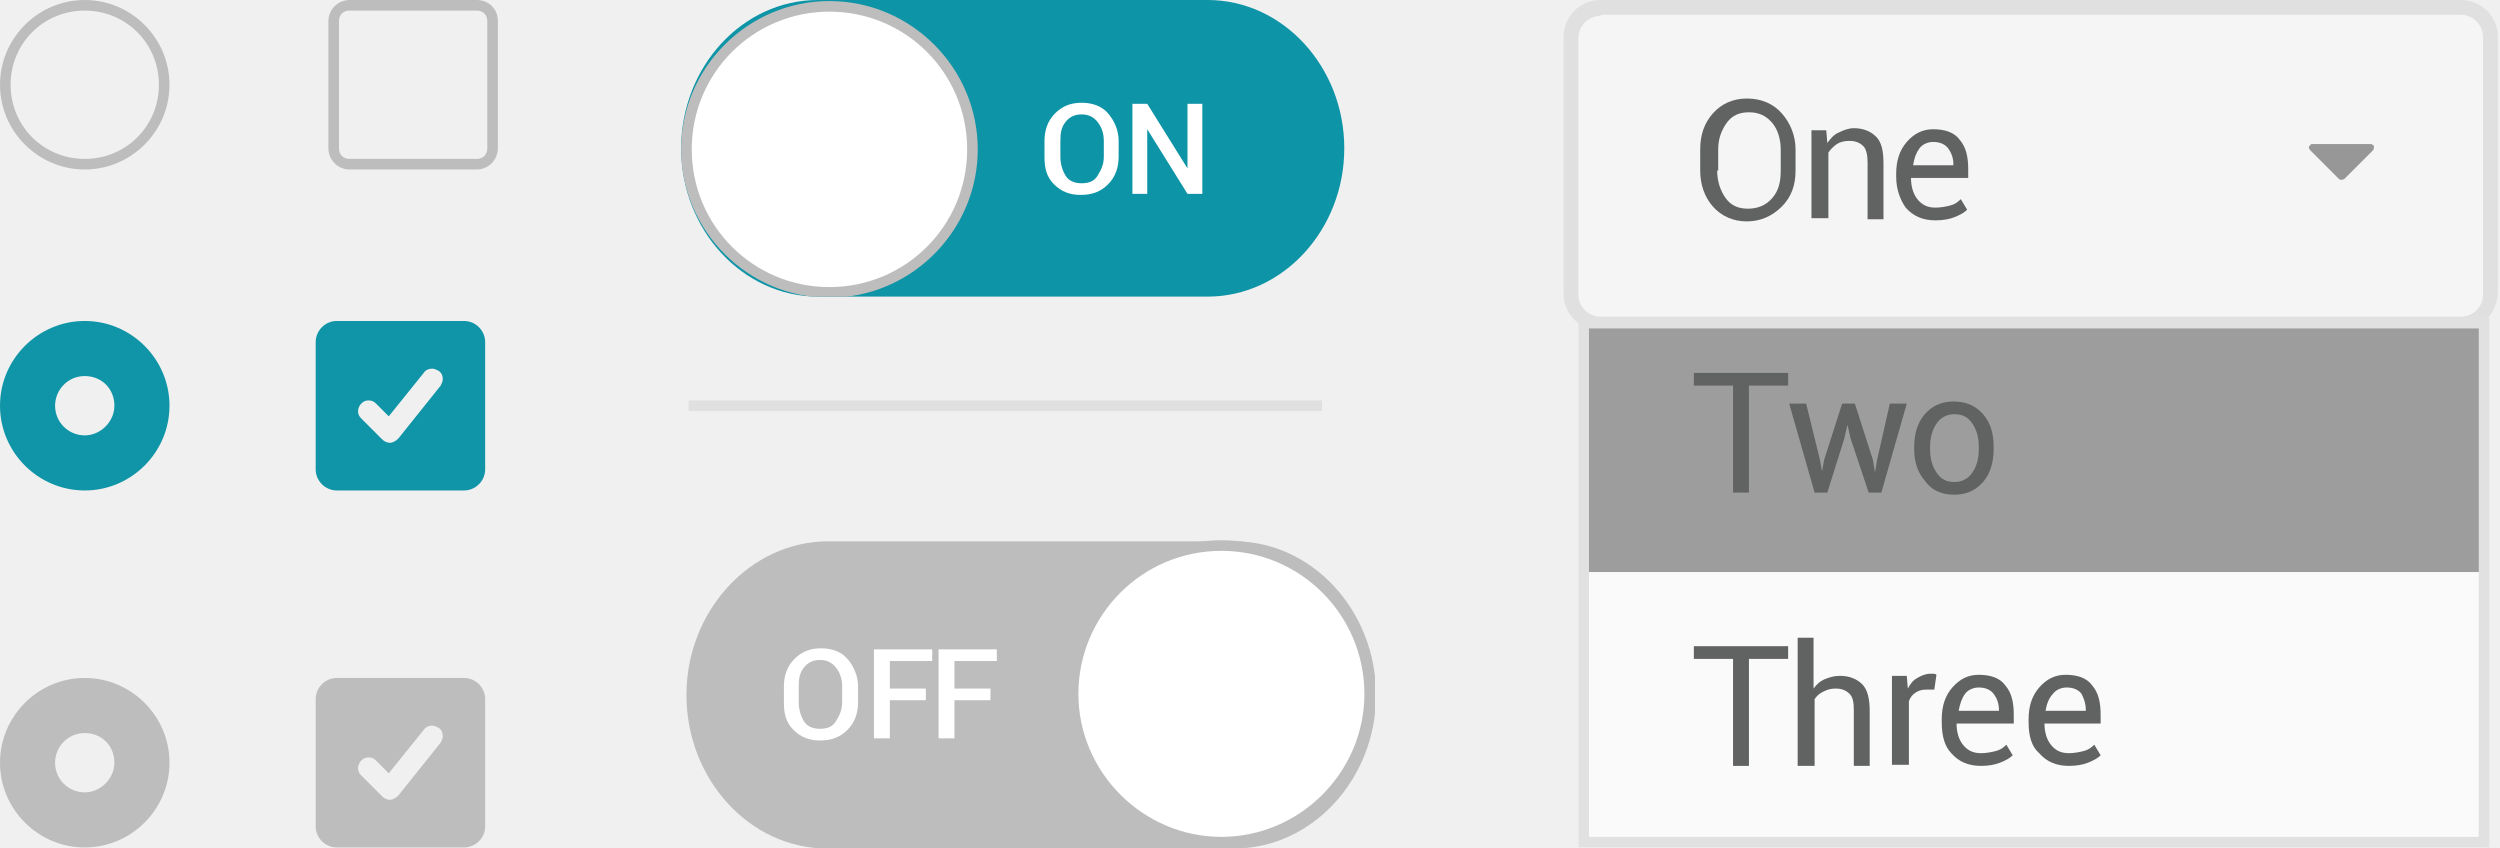
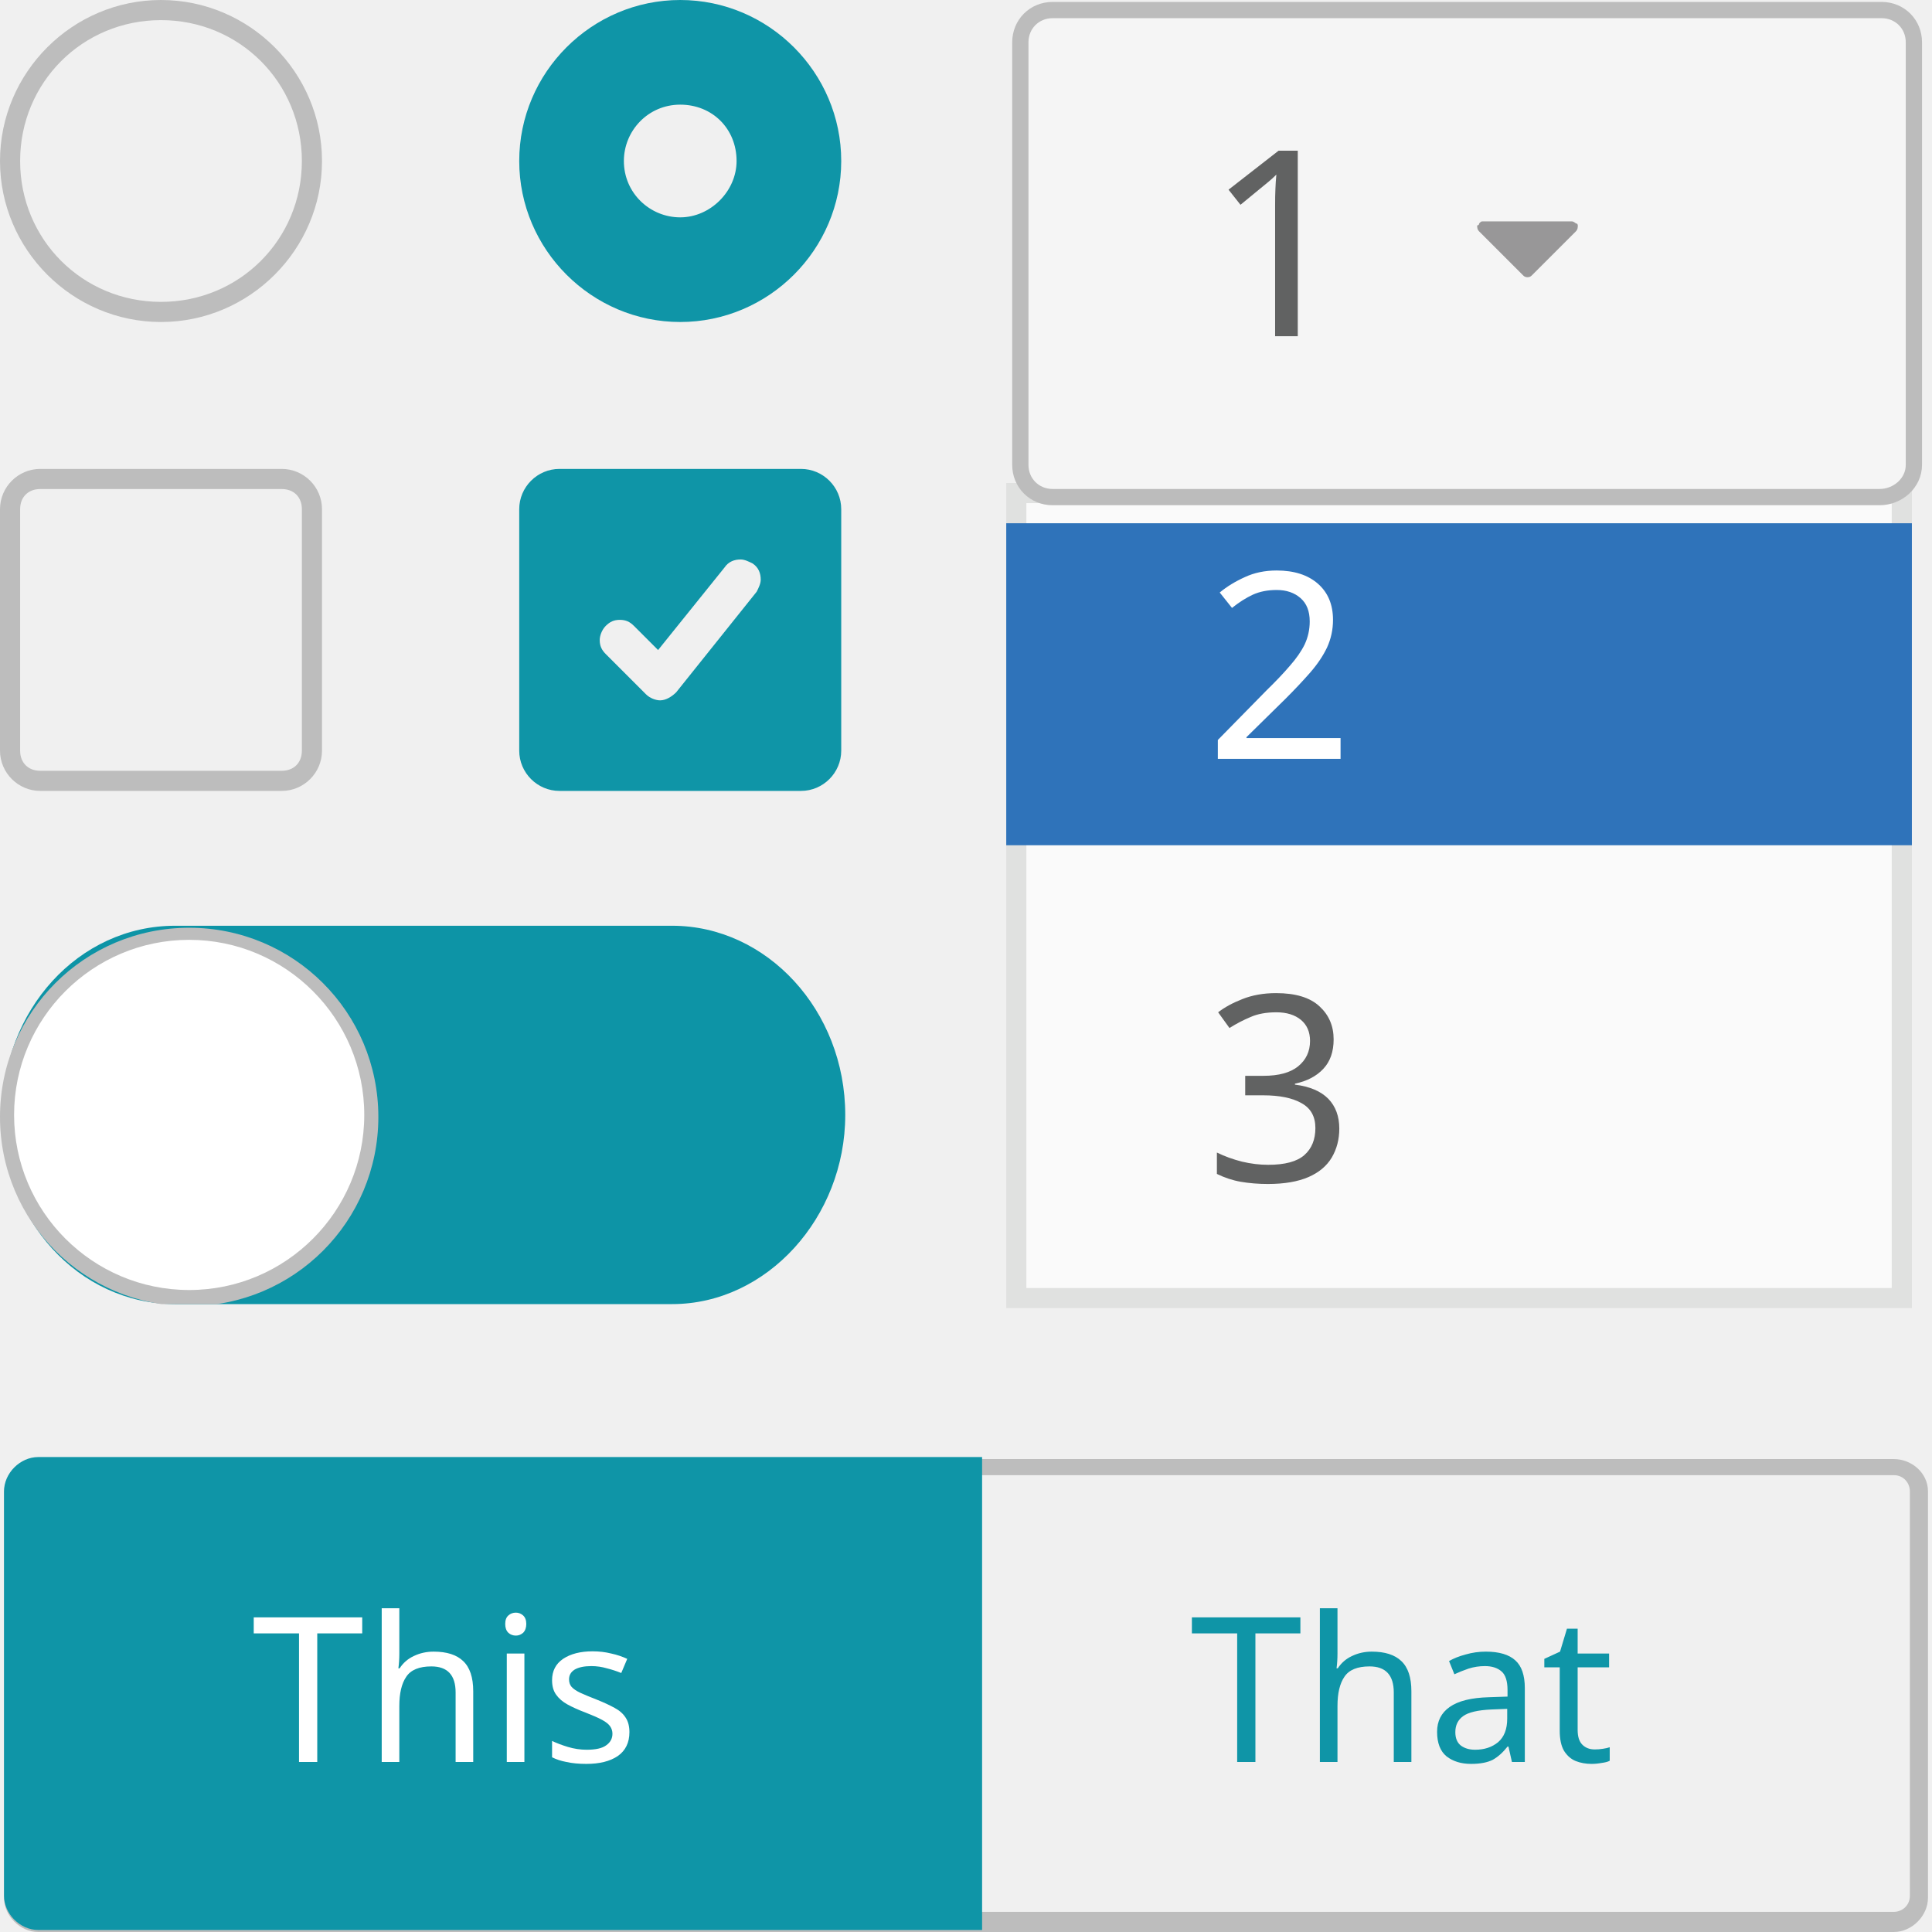
- <svg xmlns="http://www.w3.org/2000/svg" xmlns:xlink="http://www.w3.org/1999/xlink" version="1.1" id="Layer_1" x="0px" y="0px" viewBox="0 0 236 80" style="enable-background:new 0 0 236 80;" xml:space="preserve">
+ <svg xmlns="http://www.w3.org/2000/svg" xmlns:xlink="http://www.w3.org/1999/xlink" version="1.1" id="Layer_2" x="0px" y="0px" viewBox="0 0 96 96" style="enable-background:new 0 0 96 96;" xml:space="preserve">
  <style type="text/css">
- 	.st0{fill:#767677;}
+ 	.st0{fill:#FAFAFA;stroke:#E0E1E0;stroke-miterlimit:10;}
	.st1{clip-path:url(#SVGID_2_);}
	.st2{clip-path:url(#SVGID_4_);fill:#0D94A6;}
	.st3{clip-path:url(#SVGID_4_);fill:#FFFFFF;}
	.st4{clip-path:url(#SVGID_4_);fill:#BDBDBD;}
	.st5{fill:#0F95A7;}
	.st6{fill:#BDBDBD;}
- 	.st7{fill:#F5F5F5;}
- 	.st8{fill:#E0E0E0;}
- 	.st9{fill:#989798;}
- 	.st10{fill:#FAFAFA;}
- 	.st11{fill:#E0E1E0;}
- 	.st12{fill:#9D9D9D;}
+ 	.st7{fill:#FFFFFF;}
+ 	.st8{font-family:'Roboto-Medium';}
+ 	.st9{font-size:10.058px;}
+ 	.st10{fill:#F5F5F5;stroke:#BCBCBC;stroke-width:0.808;stroke-miterlimit:10;}
+ 	.st11{fill:#989798;}
+ 	.st12{fill:#2F73BA;}
	.st13{fill:#616262;}
- 	.st14{fill:#FFFFFF;}
- 	.st15{clip-path:url(#SVGID_6_);}
- 	.st16{clip-path:url(#SVGID_8_);fill:#BDBDBD;}
- 	.st17{clip-path:url(#SVGID_8_);fill:#FFFFFF;}
+ 	.st14{font-family:'Roboto-Regular';}
+ 	.st15{font-size:12.92px;}
</style>
-   <path class="st0" d="M924.4,247.8l5.4-14.9h1.7l5.3,14.9h-2.1l-1.3-3.8h-5.7l-1.3,3.8H924.4z M928.4,242.3h4.5l-2.2-6.4h-0.1  L928.4,242.3z" />
-   <path class="st0" d="M939,247.8V233h4.9c1.6,0,2.8,0.3,3.7,1c0.9,0.7,1.3,1.7,1.3,3c0,0.6-0.2,1.2-0.6,1.7s-0.9,0.9-1.6,1.2  c1,0.1,1.8,0.6,2.3,1.3s0.9,1.5,0.9,2.5c0,1.4-0.4,2.4-1.3,3.1s-2.1,1.1-3.6,1.1H939z M941.1,239.3h3.3c0.8,0,1.4-0.2,1.9-0.6  c0.5-0.4,0.7-1,0.7-1.7c0-0.8-0.3-1.4-0.8-1.8c-0.5-0.4-1.3-0.6-2.2-0.6h-2.9V239.3z M941.1,246.2h3.9c0.9,0,1.7-0.2,2.2-0.7  c0.5-0.5,0.8-1.1,0.8-1.9c0-0.8-0.3-1.5-0.8-2c-0.5-0.5-1.2-0.8-2.1-0.8h-0.1h-3.8V246.2z" />
-   <path class="st0" d="M952.1,241.7v-2.6c0-1.8,0.5-3.3,1.6-4.5c1.1-1.2,2.5-1.8,4.2-1.8c1.7,0,3.1,0.4,4.1,1.3c1,0.9,1.5,2,1.5,3.4  c0,0,0,0.1,0,0.1l0,0.1h-2c0-1-0.3-1.9-0.9-2.5c-0.6-0.6-1.5-0.9-2.6-0.9c-1.1,0-2,0.5-2.7,1.4c-0.7,0.9-1,2-1,3.4v2.7  c0,1.4,0.3,2.5,1,3.4c0.7,0.9,1.6,1.4,2.7,1.4c1.1,0,2-0.3,2.6-0.9c0.6-0.6,0.9-1.4,0.9-2.5h2l0,0.1c0,0,0,0.1,0,0.1  c0,1.3-0.5,2.5-1.5,3.4c-1,0.9-2.4,1.4-4,1.4c-1.7,0-3.1-0.6-4.2-1.8C952.6,245,952.1,243.5,952.1,241.7z" />
-   <path class="st0" d="M966.3,247.8V233h4.7c2,0,3.5,0.6,4.7,1.8s1.8,2.7,1.8,4.6v2c0,1.9-0.6,3.4-1.8,4.6s-2.8,1.8-4.7,1.8H966.3z   M968.3,246.2h2.7c1.4,0,2.5-0.5,3.3-1.4s1.2-2.1,1.2-3.5v-2c0-1.4-0.4-2.6-1.2-3.5s-1.9-1.4-3.3-1.4h-2.7V246.2z" />
-   <path class="st0" d="M980.2,247.8V233h9.2v1.6h-7.1v4.8h6.2v1.6h-6.2v5.3h7.2v1.6H980.2z" />
-   <path class="st0" d="M992.3,247.8V233h9.4v1.6h-7.4v5.1h6.4v1.6h-6.4v6.6H992.3z" />
-   <path class="st0" d="M1003.5,241.9v-3.1c0-1.8,0.5-3.3,1.6-4.4c1.1-1.1,2.5-1.7,4.2-1.7c1.7,0,3,0.4,4,1.3c0.9,0.9,1.4,1.9,1.4,3.3  c0,0,0,0.1,0,0.1l0,0.1h-2c0-0.9-0.3-1.7-0.9-2.3c-0.6-0.6-1.4-0.9-2.5-0.9c-1.2,0-2.1,0.4-2.8,1.3c-0.7,0.8-1.1,1.9-1.1,3.2v3.1  c0,1.3,0.4,2.4,1.1,3.3c0.7,0.9,1.7,1.3,2.9,1.3c0.9,0,1.6-0.1,2.1-0.3c0.5-0.2,0.9-0.5,1.2-0.8V242h-3.4v-1.6h5.5v5.4  c-0.4,0.6-1,1.1-1.9,1.5c-0.9,0.5-2,0.7-3.5,0.7c-1.7,0-3.2-0.6-4.3-1.7C1004,245.2,1003.5,243.7,1003.5,241.9z" />
-   <path class="st0" d="M1017.8,247.8V233h2v6.7h7.3V233h2v14.9h-2v-6.6h-7.3v6.6H1017.8z" />
-   <path class="st0" d="M1033.5,247.8V233h2v14.9H1033.5z" />
-   <path class="st0" d="M1038.3,243.8L1038.3,243.8l2-0.1c0,0.9,0.2,1.6,0.7,2.1s1.1,0.7,1.9,0.7c0.8,0,1.4-0.3,1.8-0.8  c0.5-0.5,0.7-1.3,0.7-2.1V233h2v10.6c0,1.4-0.4,2.5-1.3,3.3c-0.9,0.8-2,1.2-3.3,1.2c-1.4,0-2.5-0.4-3.3-1.1c-0.8-0.7-1.2-1.7-1.2-3  C1038.3,243.9,1038.3,243.8,1038.3,243.8z" />
-   <path class="st0" d="M1050.6,247.8V233h2v6.6h1.1l5.6-6.6h2.3l0,0.1l-6.1,7l6.5,7.7l0,0.1h-2.5l-5.6-6.7h-1.3v6.7H1050.6z" />
-   <path class="st0" d="M1064.3,247.8V233h2v13.3h7.3v1.6H1064.3z" />
-   <path class="st0" d="M1076,247.8V233h2.7l4.8,12.1h0.1l4.8-12.1h2.5v14.9h-2v-11.1l-0.1,0l-4.6,11.1h-1.4l-4.7-11.5l-0.1,0v11.5  H1076z" />
-   <path class="st0" d="M1094,247.8V233h2l7.3,11.3l0.1,0V233h2v14.9h-2l-7.3-11.4l-0.1,0v11.3H1094z" />
-   <path class="st0" d="M1108.3,241.7v-2.6c0-1.8,0.6-3.3,1.7-4.5c1.1-1.2,2.5-1.8,4.3-1.8c1.8,0,3.3,0.6,4.4,1.8  c1.1,1.2,1.7,2.7,1.7,4.5v2.6c0,1.8-0.6,3.3-1.7,4.5c-1.1,1.2-2.6,1.8-4.4,1.8c-1.8,0-3.2-0.6-4.3-1.8  C1108.8,245,1108.3,243.5,1108.3,241.7z M1110.3,241.7c0,1.4,0.4,2.5,1.1,3.4s1.7,1.3,2.8,1.3c1.3,0,2.3-0.4,3-1.3  c0.7-0.9,1.1-2,1.1-3.4V239c0-1.4-0.4-2.5-1.1-3.4s-1.7-1.3-3-1.3c-1.2,0-2.1,0.4-2.8,1.3s-1.1,2-1.1,3.4V241.7z" />
-   <path class="st0" d="M1122.9,247.8V233h5.8c1.6,0,2.9,0.4,3.7,1.2s1.3,1.9,1.3,3.2c0,1.4-0.4,2.4-1.3,3.2c-0.9,0.8-2.1,1.2-3.7,1.2  h-3.7v6H1122.9z M1125,240.3h3.7c1,0,1.8-0.3,2.3-0.8c0.5-0.5,0.8-1.2,0.8-2s-0.3-1.5-0.8-2.1c-0.5-0.6-1.3-0.8-2.3-0.8h-3.7V240.3z  " />
-   <path class="st0" d="M1135.8,241.7v-2.6c0-1.8,0.6-3.3,1.7-4.5c1.1-1.2,2.5-1.8,4.3-1.8c1.8,0,3.3,0.6,4.4,1.8  c1.1,1.2,1.7,2.7,1.7,4.5v2.6c0,0.8-0.1,1.5-0.3,2.2c-0.2,0.7-0.6,1.3-1,1.9l2.2,2.1l-1.4,1.3l-2.3-2.2c-0.5,0.3-1,0.5-1.6,0.7  c-0.6,0.2-1.2,0.2-1.8,0.2c-1.8,0-3.2-0.6-4.3-1.8C1136.4,245,1135.8,243.5,1135.8,241.7z M1137.9,241.7c0,1.4,0.4,2.5,1.1,3.4  s1.7,1.3,2.8,1.3c1.3,0,2.3-0.4,3-1.3c0.7-0.9,1.1-2,1.1-3.4V239c0-1.4-0.4-2.5-1.1-3.4s-1.7-1.3-3-1.3c-1.2,0-2.1,0.4-2.8,1.3  s-1.1,2-1.1,3.4V241.7z" />
-   <path class="st0" d="M933.4,268.5l3.6,6.2h-2.3l-3.5-6h-3.5v6h-2v-14.9h5.8c1.6,0,2.9,0.4,3.7,1.2c0.9,0.8,1.3,1.9,1.3,3.2  c0,1.4-0.4,2.4-1.3,3.2C934.8,268,934.2,268.3,933.4,268.5z M927.8,267.2h3.7c1,0,1.8-0.3,2.3-0.8c0.5-0.5,0.8-1.2,0.8-2.1  c0-0.8-0.3-1.5-0.8-2.1c-0.5-0.6-1.3-0.8-2.3-0.8h-3.7V267.2z" />
-   <path class="st0" d="M938.8,270.5L938.8,270.5l2-0.1c0,0.9,0.4,1.6,1.1,2.2c0.7,0.5,1.5,0.8,2.4,0.8c1,0,1.7-0.2,2.3-0.6  c0.6-0.4,0.8-1,0.8-1.7c0-0.7-0.2-1.2-0.7-1.7c-0.5-0.5-1.4-0.8-2.6-1.2c-1.5-0.4-2.7-0.9-3.6-1.7c-0.9-0.7-1.3-1.6-1.3-2.7  c0-1.2,0.5-2.1,1.4-2.9s2.1-1.2,3.6-1.2c1.6,0,2.8,0.5,3.8,1.3c0.9,0.9,1.4,1.9,1.4,3c0,0,0,0.1,0,0.1l0,0.1h-1.9  c0-0.8-0.3-1.5-0.9-2.1c-0.6-0.6-1.4-0.8-2.3-0.8c-1,0-1.7,0.2-2.2,0.7c-0.5,0.5-0.8,1-0.8,1.8c0,0.6,0.3,1.2,0.8,1.6  c0.6,0.4,1.5,0.8,2.7,1.1c1.5,0.4,2.7,1,3.5,1.7c0.8,0.8,1.2,1.7,1.2,2.8c0,1.2-0.5,2.2-1.4,2.9c-1,0.7-2.2,1.1-3.7,1.1  c-1.5,0-2.7-0.4-3.9-1.2c-1.1-0.8-1.6-1.8-1.6-3.1C938.8,270.5,938.8,270.5,938.8,270.5z" />
-   <path class="st0" d="M950.9,261.4v-1.6h11.9v1.6h-5v13.3h-2v-13.3H950.9z" />
-   <path class="st0" d="M965,269.7v-9.9h2v9.9c0,1.1,0.3,2,1,2.7c0.7,0.6,1.5,1,2.6,1c1.1,0,2-0.3,2.7-1s1-1.5,1-2.7v-9.9h2v9.9  c0,1.6-0.5,2.9-1.6,3.8c-1.1,0.9-2.5,1.4-4.2,1.4c-1.6,0-3-0.5-4-1.4S965,271.3,965,269.7z" />
-   <path class="st0" d="M978.3,259.8h2.2l3.9,11l0.3,1.2h0.1l0.3-1.2l3.9-11h2.2l-5.6,14.9h-1.7L978.3,259.8z" />
-   <path class="st0" d="M992.7,259.8h2.2l2.2,9.7l0.3,2l0.1,0l0.3-2l2.7-9.7h2l2.7,9.7l0.4,2h0.1l0.3-2l2.2-9.7h2.2l-3.6,14.9h-1.8  l-3-10.3l-0.3-1.3h-0.1l-0.3,1.3l-3.1,10.4h-1.6L992.7,259.8z" />
-   <path class="st0" d="M1011.7,274.7l4.9-7.5l-4.8-7.4h2.4l3.5,5.8l3.5-5.8h2.5l-4.8,7.4l4.9,7.5h-2.4l-3.6-5.9l-3.6,5.9H1011.7z" />
-   <path class="st0" d="M1025.2,259.8h2.3l3.9,7.6l3.9-7.6h2.3l-5.3,9.6v5.2h-2v-5.4L1025.2,259.8z" />
-   <path class="st0" d="M1039.4,274.7v-1.5l8.1-11.8h-7.9v-1.6h10.3v1.4l-8.1,11.8h8.4v1.6H1039.4z" />
-   <path class="st0" d="M1051.5,271.6c0-1.1,0.4-1.9,1.3-2.5c0.9-0.6,2-0.9,3.5-0.9h2.2v-1.1c0-0.6-0.2-1.2-0.6-1.5  c-0.4-0.4-1-0.6-1.7-0.6c-0.7,0-1.2,0.2-1.6,0.5c-0.4,0.3-0.6,0.7-0.6,1.2l-2,0l0-0.1c0,0,0-0.1,0-0.1c0-0.7,0.4-1.4,1.2-2.1  c0.8-0.7,1.9-1,3.2-1c1.3,0,2.3,0.3,3.1,1c0.8,0.6,1.2,1.6,1.2,2.8v5.3c0,0.4,0,0.8,0.1,1.1c0,0.4,0.1,0.7,0.2,1.1h-2.1  c-0.1-0.3-0.1-0.6-0.2-0.9c0-0.3-0.1-0.5-0.1-0.8c-0.4,0.5-0.9,1-1.5,1.3c-0.6,0.4-1.3,0.5-2,0.5c-1.2,0-2.1-0.3-2.7-0.9  C1051.8,273.4,1051.5,272.6,1051.5,271.6z M1053.5,271.6c0,0.5,0.2,0.9,0.5,1.2c0.3,0.3,0.8,0.4,1.4,0.4c0.7,0,1.4-0.2,2-0.6  c0.6-0.4,1-0.8,1.2-1.3v-1.8h-2.3c-0.8,0-1.5,0.2-2,0.6C1053.8,270.6,1053.5,271.1,1053.5,271.6z" />
-   <path class="st0" d="M1064,274.7v-15.9h2v6.2c0.4-0.5,0.8-0.9,1.3-1.1c0.5-0.3,1.1-0.4,1.8-0.4c1.4,0,2.5,0.5,3.2,1.6  c0.8,1.1,1.2,2.5,1.2,4.3v0.2c0,1.6-0.4,2.9-1.2,3.9c-0.8,1-1.8,1.5-3.2,1.5c-0.7,0-1.4-0.1-1.9-0.4c-0.5-0.3-1-0.7-1.4-1.3  l-0.3,1.5H1064z M1066,271.5c0.3,0.5,0.6,1,1,1.3c0.4,0.3,1,0.5,1.6,0.5c1,0,1.7-0.3,2.1-1c0.5-0.7,0.7-1.6,0.7-2.7v-0.2  c0-1.3-0.2-2.3-0.7-3.1c-0.5-0.8-1.2-1.2-2.2-1.2c-0.6,0-1.2,0.2-1.6,0.5c-0.4,0.3-0.8,0.7-1,1.2V271.5z" />
-   <path class="st0" d="M1075.8,269.4V269c0-1.6,0.4-2.9,1.3-3.9c0.9-1.1,2.1-1.6,3.6-1.6c1.3,0,2.3,0.4,3.1,1.1  c0.8,0.7,1.2,1.6,1.2,2.7c0,0,0,0.1,0,0.1l0,0.1h-1.9c0-0.7-0.2-1.2-0.7-1.7c-0.4-0.5-1-0.7-1.7-0.7c-1,0-1.7,0.4-2.2,1.1  c-0.5,0.8-0.7,1.7-0.7,2.8v0.4c0,1.1,0.2,2,0.7,2.8c0.5,0.8,1.2,1.1,2.2,1.1c0.6,0,1.2-0.2,1.6-0.6c0.5-0.4,0.7-0.9,0.7-1.5h1.8  l0,0.1c0,0,0,0.1,0,0.1c0,0.9-0.4,1.7-1.2,2.4c-0.9,0.7-1.8,1.1-3,1.1c-1.6,0-2.8-0.5-3.6-1.6S1075.8,271,1075.8,269.4z" />
-   <path class="st0" d="M1087.3,269.6v-0.2c0-1.8,0.4-3.2,1.2-4.3s1.8-1.6,3.2-1.6c0.7,0,1.2,0.1,1.7,0.4c0.5,0.2,0.9,0.6,1.3,1v-6.1h2  v15.9h-1.6l-0.3-1.4c-0.4,0.5-0.8,0.9-1.4,1.2c-0.5,0.3-1.2,0.4-1.9,0.4c-1.4,0-2.4-0.5-3.2-1.5  C1087.7,272.5,1087.3,271.2,1087.3,269.6z M1089.4,269.6c0,1.1,0.2,2,0.7,2.7c0.5,0.7,1.2,1,2.2,1c0.6,0,1.1-0.1,1.5-0.4  s0.8-0.7,1-1.1v-5.2c-0.3-0.5-0.6-0.8-1-1.1c-0.4-0.3-0.9-0.4-1.5-0.4c-1,0-1.7,0.4-2.2,1.2c-0.5,0.8-0.7,1.8-0.7,3.1V269.6z" />
-   <path class="st0" d="M1099.5,269.4v-0.4c0-1.6,0.5-2.9,1.4-3.9c0.9-1,2.1-1.6,3.4-1.6c1.5,0,2.6,0.5,3.4,1.4  c0.7,0.9,1.1,2.1,1.1,3.7v1.1h-7.2l0,0.1c0,1.1,0.2,2,0.7,2.7c0.5,0.7,1.3,1,2.3,1c0.7,0,1.3-0.1,1.8-0.3c0.5-0.2,1-0.5,1.3-0.8  l0.8,1.3c-0.4,0.4-0.9,0.7-1.6,1c-0.7,0.3-1.4,0.4-2.4,0.4c-1.6,0-2.9-0.5-3.8-1.5S1099.5,271,1099.5,269.4z M1101.7,267.9  L1101.7,267.9l5.1,0.1v-0.2c0-0.8-0.2-1.5-0.6-2c-0.4-0.5-1-0.8-1.9-0.8c-0.7,0-1.3,0.3-1.8,0.8S1101.8,267.1,1101.7,267.9z" />
-   <path class="st0" d="M1110.7,265.1v-1.5h1.7v-1.4c0-1.2,0.3-2.1,0.9-2.7c0.6-0.6,1.5-1,2.6-1c0.2,0,0.5,0,0.7,0.1s0.5,0.1,0.8,0.2  l-0.2,1.5c-0.1,0-0.3-0.1-0.5-0.1c-0.2,0-0.4,0-0.6,0c-0.6,0-1,0.2-1.3,0.5c-0.3,0.3-0.4,0.9-0.4,1.5v1.4h2v1.5h-2v9.6h-2v-9.6  H1110.7z" />
-   <path class="st0" d="M1118.9,269.6v-0.2c0-1.8,0.4-3.2,1.2-4.3s1.8-1.6,3.2-1.6c0.7,0,1.3,0.1,1.9,0.4s1,0.7,1.4,1.2l0.2-1.4h1.6  v11.1c0,1.4-0.4,2.5-1.3,3.3s-2,1.1-3.6,1.1c-0.5,0-1.1-0.1-1.7-0.2c-0.6-0.1-1.2-0.3-1.7-0.6l0.3-1.6c0.4,0.2,0.9,0.4,1.4,0.5  c0.6,0.1,1.1,0.2,1.6,0.2c1,0,1.7-0.2,2.2-0.7c0.5-0.4,0.7-1.1,0.7-2v-1.3c-0.4,0.5-0.8,0.8-1.3,1.1c-0.5,0.2-1.1,0.4-1.8,0.4  c-1.4,0-2.4-0.5-3.2-1.5C1119.2,272.5,1118.9,271.2,1118.9,269.6z M1120.9,269.6c0,1.1,0.2,2,0.7,2.7s1.2,1,2.1,1  c0.6,0,1.1-0.1,1.5-0.4c0.4-0.3,0.8-0.7,1-1.2v-5.1c-0.3-0.5-0.6-0.8-1-1.1c-0.4-0.3-0.9-0.4-1.5-0.4c-1,0-1.7,0.4-2.2,1.2  c-0.5,0.8-0.7,1.8-0.7,3.1V269.6z" />
-   <path class="st0" d="M1131.7,274.7v-15.9h2v6.4c0.4-0.5,0.9-0.9,1.4-1.2c0.6-0.3,1.2-0.4,1.9-0.4c1.2,0,2.1,0.4,2.8,1.1s1,1.8,1,3.3  v6.9h-2v-6.9c0-0.9-0.2-1.6-0.6-2c-0.4-0.4-1-0.7-1.8-0.7c-0.6,0-1.1,0.1-1.6,0.4c-0.4,0.2-0.8,0.6-1.1,1v8.3H1131.7z" />
-   <path class="st0" d="M1144.4,260.8v-2.1h2v2.1H1144.4z M1144.4,274.7v-11h2v11H1144.4z" />
-   <path class="st0" d="M923.3,306l0.1-1.7c0.1,0,0.2,0.1,0.4,0.1c0.2,0,0.3,0,0.4,0c0.4,0,0.8-0.2,1.1-0.4c0.3-0.3,0.4-0.8,0.4-1.5  v-12h2v12c0,1.1-0.3,2-0.9,2.6c-0.6,0.6-1.4,0.9-2.5,0.9c-0.2,0-0.4,0-0.6,0S923.5,306,923.3,306z M925.7,287.7v-2h2v2H925.7z" />
-   <path class="st0" d="M933.7,301.6v-15.9h2v9.2h1l3.4-4.4h2.4l-4.1,5.1l4.4,5.9h-2.4l-3.7-5.1h-1v5.1H933.7z" />
-   <path class="st0" d="M947.3,301.6v-15.9h2v15.9H947.3z" />
-   <path class="st0" d="M955.3,301.6v-11h1.8l0.1,1.4c0.4-0.5,0.8-0.9,1.4-1.2s1.2-0.4,2-0.4c0.7,0,1.4,0.2,1.9,0.5  c0.5,0.3,0.9,0.9,1.2,1.5c0.4-0.6,0.8-1.1,1.4-1.5s1.3-0.5,2-0.5c1.1,0,2,0.4,2.7,1.2s1,1.9,1,3.5v6.6h-2v-6.6  c0-1.1-0.2-1.9-0.6-2.3c-0.4-0.5-0.9-0.7-1.7-0.7c-0.7,0-1.3,0.2-1.7,0.7c-0.4,0.5-0.7,1.1-0.8,1.8v0.1v7h-2v-6.6  c0-1-0.2-1.8-0.6-2.3c-0.4-0.5-1-0.7-1.7-0.7c-0.6,0-1.1,0.1-1.5,0.4s-0.7,0.6-0.9,1.1v8.2H955.3z" />
-   <path class="st0" d="M976,301.6v-11h1.8l0.1,1.6c0.4-0.6,0.8-1,1.4-1.4c0.6-0.3,1.2-0.5,1.9-0.5c1.2,0,2.1,0.3,2.8,1  c0.7,0.7,1,1.8,1,3.2v7h-2v-6.9c0-1-0.2-1.7-0.6-2.1s-1-0.6-1.8-0.6c-0.6,0-1.2,0.1-1.6,0.4c-0.4,0.2-0.8,0.6-1,1v8.2H976z" />
-   <path class="st0" d="M989.8,296.2v-0.2c0-1.6,0.4-3,1.3-4c0.9-1.1,2.1-1.6,3.7-1.6c1.6,0,2.8,0.5,3.7,1.6s1.4,2.4,1.4,4v0.2  c0,1.6-0.4,3-1.3,4s-2.1,1.6-3.7,1.6c-1.5,0-2.8-0.5-3.7-1.6C990.2,299.1,989.8,297.8,989.8,296.2z M991.8,296.2  c0,1.2,0.2,2.1,0.8,2.9c0.5,0.8,1.2,1.1,2.2,1.1c1,0,1.7-0.4,2.2-1.1c0.5-0.8,0.8-1.7,0.8-2.9v-0.2c0-1.2-0.3-2.1-0.8-2.9  c-0.5-0.8-1.2-1.2-2.2-1.2c-1,0-1.7,0.4-2.2,1.2c-0.5,0.8-0.8,1.7-0.8,2.9V296.2z" />
-   <path class="st0" d="M1004.5,305.8v-15.3h1.6l0.3,1.4c0.4-0.5,0.8-0.9,1.4-1.2c0.5-0.3,1.2-0.4,1.9-0.4c1.4,0,2.5,0.5,3.2,1.6  c0.8,1.1,1.2,2.5,1.2,4.3v0.2c0,1.6-0.4,2.9-1.2,3.9c-0.8,1-1.8,1.5-3.2,1.5c-0.7,0-1.3-0.1-1.8-0.3c-0.5-0.2-1-0.6-1.3-1v5.4  H1004.5z M1006.5,298.7c0.3,0.5,0.6,0.8,1,1.1s0.9,0.4,1.5,0.4c1,0,1.7-0.3,2.2-1c0.5-0.7,0.7-1.6,0.7-2.7v-0.2  c0-1.2-0.2-2.3-0.8-3.1c-0.5-0.8-1.2-1.2-2.2-1.2c-0.6,0-1.1,0.1-1.5,0.4s-0.7,0.6-1,1.1V298.7z" />
-   <path class="st0" d="M1018.4,296.5v-0.2c0-1.8,0.4-3.2,1.2-4.3s1.8-1.6,3.2-1.6c0.7,0,1.3,0.1,1.8,0.4s1,0.6,1.3,1.1l0.3-1.3h1.6  v15.3h-2v-5.3c-0.4,0.4-0.8,0.7-1.3,0.9c-0.5,0.2-1,0.3-1.7,0.3c-1.4,0-2.4-0.5-3.2-1.5C1018.8,299.3,1018.4,298.1,1018.4,296.5z   M1020.5,296.5c0,1.1,0.2,2,0.7,2.7c0.5,0.7,1.2,1,2.1,1c0.6,0,1-0.1,1.4-0.4c0.4-0.2,0.7-0.6,1-1v-5.6c-0.3-0.4-0.6-0.7-1-1  c-0.4-0.2-0.9-0.4-1.4-0.4c-1,0-1.7,0.4-2.2,1.2c-0.5,0.8-0.7,1.9-0.7,3.1V296.5z" />
-   <path class="st0" d="M1033.7,301.6v-11h1.8l0.2,1.6c0.3-0.6,0.7-1,1.2-1.3c0.5-0.3,1-0.5,1.6-0.5c0.2,0,0.3,0,0.4,0  c0.1,0,0.3,0,0.3,0.1l-0.3,1.9l-1-0.1c-0.5,0-1,0.1-1.4,0.4c-0.4,0.3-0.7,0.6-0.9,1.1v7.9H1033.7z" />
-   <path class="st0" d="M1043,298.2L1043,298.2l2-0.1c0,0.7,0.3,1.2,0.8,1.6c0.5,0.3,1.1,0.5,1.8,0.5c0.7,0,1.3-0.2,1.7-0.5  c0.4-0.3,0.6-0.7,0.6-1.2c0-0.4-0.2-0.8-0.5-1.1c-0.3-0.3-1-0.5-1.9-0.7c-1.3-0.3-2.3-0.7-3-1.2s-1.1-1.2-1.1-2  c0-0.9,0.4-1.7,1.2-2.3c0.8-0.6,1.8-1,3-1c1.3,0,2.4,0.3,3.2,1c0.8,0.7,1.2,1.4,1.2,2.3c0,0,0,0.1,0,0.1l0,0.1h-2.1  c0-0.5-0.2-0.9-0.6-1.3c-0.4-0.4-1-0.6-1.6-0.6c-0.7,0-1.3,0.2-1.6,0.5s-0.5,0.7-0.5,1.1c0,0.4,0.2,0.8,0.5,1  c0.3,0.2,0.9,0.5,1.9,0.7c1.4,0.3,2.4,0.7,3.1,1.2s1.1,1.2,1.1,2c0,1-0.4,1.8-1.2,2.4c-0.8,0.6-1.9,0.9-3.2,0.9  c-1.4,0-2.6-0.4-3.4-1.1c-0.8-0.7-1.2-1.5-1.2-2.4C1043,298.3,1043,298.2,1043,298.2z" />
-   <path class="st0" d="M1055.6,292v-1.5h1.8v-2.7h2v2.7h2.1v1.5h-2.1v6.7c0,0.5,0.1,0.9,0.3,1.1c0.2,0.2,0.5,0.3,0.9,0.3  c0.1,0,0.2,0,0.4,0c0.1,0,0.3-0.1,0.4-0.1l0.3,1.4c-0.2,0.1-0.4,0.2-0.7,0.3c-0.3,0.1-0.6,0.1-0.9,0.1c-0.8,0-1.5-0.2-2-0.7  c-0.5-0.5-0.7-1.3-0.7-2.3V292H1055.6z" />
-   <path class="st0" d="M1066.4,297v-6.5h2v6.5c0,1.2,0.2,2,0.5,2.4s0.9,0.7,1.6,0.7c0.7,0,1.3-0.1,1.8-0.4s0.8-0.7,1.1-1.2v-8h2v11  h-1.8l-0.1-1.6c-0.4,0.6-0.8,1-1.4,1.4c-0.6,0.3-1.2,0.5-1.9,0.5c-1.2,0-2.2-0.4-2.9-1.2C1066.7,299.9,1066.4,298.7,1066.4,297z" />
-   <path class="st0" d="M1079.9,290.5h2.1l2.6,7.8l0.2,0.8h0.1l0.2-0.8l2.6-7.8h2.1l-4.1,11h-1.5L1079.9,290.5z" />
-   <path class="st0" d="M1092.9,290.5h2.1l1.8,7l0.3,1.4h0.1l0.3-1.4l2.2-7h1.6l2.2,7l0.3,1.6h0.1l0.3-1.6l1.7-7h2.1l-3.2,11h-1.6  l-2.2-6.7l-0.4-1.8h-0.1l-0.4,1.8l-2.2,6.7h-1.6L1092.9,290.5z" />
-   <path class="st0" d="M1111.7,301.6l3.7-5.6l-3.6-5.5h2.3l2.3,4.1l2.4-4.1h2.4l-3.6,5.5l3.7,5.6h-2.3l-2.5-4.2l-2.5,4.2H1111.7z" />
-   <path class="st0" d="M1124.9,290.5h2.3l2.4,7l0.4,1.4h0.1l2.8-8.3h2.3l-4.7,12.7c-0.3,0.7-0.7,1.4-1.2,1.9c-0.5,0.6-1.2,0.8-2.1,0.8  c-0.2,0-0.4,0-0.6-0.1c-0.3,0-0.5-0.1-0.6-0.1l0.2-1.6c0,0,0.1,0,0.4,0c0.3,0,0.5,0,0.5,0c0.4,0,0.8-0.2,1.1-0.6  c0.3-0.4,0.5-0.8,0.7-1.3l0.5-1.2L1124.9,290.5z" />
-   <path class="st0" d="M1138.9,301.6v-1.4l6.1-8h-6v-1.6h8.5v1.4l-6.1,8.1h6.5v1.6H1138.9z" />
+   <rect x="50.5" y="24.5" class="st0" width="44" height="40" />
  <g id="toggle">
    <g>
      <defs>
-         <rect id="SVGID_1_" x="64.3" y="0" width="62.6" height="28" />
+         <rect id="SVGID_1_" x="0" y="46" width="42" height="18.8" />
      </defs>
      <clipPath id="SVGID_2_">
        <use xlink:href="#SVGID_1_" style="overflow:visible;" />
      </clipPath>
      <g class="st1">
        <defs>
-           <rect id="SVGID_3_" x="64.3" y="0" width="62.6" height="28" />
+           <rect id="SVGID_3_" x="0" y="46" width="42" height="18.8" />
        </defs>
        <clipPath id="SVGID_4_">
          <use xlink:href="#SVGID_3_" style="overflow:visible;" />
        </clipPath>
-         <path class="st2" d="M126.9,14c0,7.7-5.8,14-12.9,14H77.2c-7.1,0-12.9-6.3-12.9-14S70.1,0,77.2,0H114C121.1,0,126.9,6.3,126.9,14     " />
-         <path class="st3" d="M78.3,27.5c-7.4,0-13.5-6-13.5-13.5s6-13.5,13.5-13.5s13.5,6,13.5,13.5S85.7,27.5,78.3,27.5" />
-         <path class="st4" d="M78.3,1.1c7.2,0,13,5.8,13,13s-5.8,13-13,13c-7.2,0-13-5.8-13-13S71.1,1.1,78.3,1.1 M78.3,0.1     c-7.7,0-14,6.3-14,14s6.3,14,14,14s14-6.3,14-14S86,0.1,78.3,0.1" />
+         <path class="st2" d="M42,55.4c0,5.1-3.9,9.4-8.6,9.4H8.7c-4.8,0-8.6-4.2-8.6-9.4S3.9,46,8.7,46h24.7C38.1,46,42,50.2,42,55.4" />
+         <path class="st3" d="M9.4,64.5c-5,0-9-4.1-9-9s4.1-9,9-9s9,4.1,9,9S14.4,64.5,9.4,64.5" />
+         <path class="st4" d="M9.4,46.7c4.8,0,8.7,3.9,8.7,8.7s-3.9,8.7-8.7,8.7s-8.7-3.9-8.7-8.7S4.6,46.7,9.4,46.7 M9.4,46.1     c-5.2,0-9.4,4.2-9.4,9.4s4.2,9.4,9.4,9.4s9.4-4.2,9.4-9.4S14.6,46.1,9.4,46.1" />
      </g>
    </g>
  </g>
-   <path class="st5" d="M8,30.3c-4.4,0-8,3.6-8,8s3.6,8,8,8s8-3.6,8-8S12.4,30.3,8,30.3z M8,41.1c-1.5,0-2.8-1.2-2.8-2.8  c0-1.5,1.2-2.8,2.8-2.8s2.8,1.2,2.8,2.8C10.8,39.8,9.5,41.1,8,41.1z" />
-   <path class="st6" d="M8,64c-4.4,0-8,3.6-8,8s3.6,8,8,8s8-3.6,8-8S12.4,64,8,64z M8,74.8c-1.5,0-2.8-1.2-2.8-2.8  c0-1.5,1.2-2.8,2.8-2.8s2.8,1.2,2.8,2.8C10.8,73.5,9.5,74.8,8,74.8z" />
-   <path class="st5" d="M43.8,30.3h-12c-1.1,0-2,0.9-2,2v12c0,1.1,0.9,2,2,2h12c1.1,0,2-0.9,2-2v-12C45.8,31.2,44.9,30.3,43.8,30.3z   M41.6,36.4l-4,5c-0.2,0.2-0.5,0.4-0.8,0.4c-0.2,0-0.5-0.1-0.7-0.3l-2-2c-0.2-0.2-0.3-0.4-0.3-0.7c0-0.2,0.1-0.5,0.3-0.7  c0.2-0.2,0.4-0.3,0.7-0.3s0.5,0.1,0.7,0.3l1.2,1.2l3.3-4.1c0.2-0.3,0.5-0.4,0.8-0.4c0.2,0,0.4,0.1,0.6,0.2c0.3,0.2,0.4,0.5,0.4,0.8  C41.8,36,41.7,36.2,41.6,36.4z" />
-   <path class="st6" d="M43.8,64h-12c-1.1,0-2,0.9-2,2v12c0,1.1,0.9,2,2,2h12c1.1,0,2-0.9,2-2V66C45.8,64.9,44.9,64,43.8,64z   M41.6,70.1l-4,5c-0.2,0.2-0.5,0.4-0.8,0.4c-0.2,0-0.5-0.1-0.7-0.3l-2-2c-0.2-0.2-0.3-0.4-0.3-0.7c0-0.2,0.1-0.5,0.3-0.7  c0.2-0.2,0.4-0.3,0.7-0.3s0.5,0.1,0.7,0.3l1.2,1.2l3.3-4.1c0.2-0.3,0.5-0.4,0.8-0.4c0.2,0,0.4,0.1,0.6,0.2c0.3,0.2,0.4,0.5,0.4,0.8  C41.8,69.7,41.7,69.9,41.6,70.1z" />
-   <path class="st6" d="M8,1c3.9,0,7,3.1,7,7s-3.1,7-7,7s-7-3.1-7-7S4.1,1,8,1 M8,0C3.6,0,0,3.6,0,8s3.6,8,8,8s8-3.6,8-8S12.4,0,8,0  L8,0z" />
-   <path class="st7" d="M232.3,30.5h-81.2c-1.5,0-2.8-1.2-2.8-2.8V3.5c0-1.5,1.2-2.8,2.8-2.8h81.2c1.5,0,2.8,1.2,2.8,2.8v24.2  C235,29.3,233.8,30.5,232.3,30.5z" />
-   <path class="st8" d="M232.3,31.2h-81.2c-1.9,0-3.5-1.5-3.5-3.5V3.5c0-1.9,1.5-3.5,3.5-3.5h81.2c1.9,0,3.5,1.5,3.5,3.5v24.2  C235.7,29.6,234.2,31.2,232.3,31.2z M151.1,1.5c-1.1,0-2.1,0.9-2.1,2.1v24.2c0,1.1,0.9,2.1,2.1,2.1h81.2c1.1,0,2.1-0.9,2.1-2.1V3.5  c0-1.1-0.9-2.1-2.1-2.1H151.1z" />
-   <path class="st9" d="M219.8,13.6l-1.5,0c-0.1,0-0.2,0-0.2,0.1c0,0-0.1,0.1-0.1,0.1c-0.1,0.1,0,0.3,0.1,0.4l2.7,2.7  c0.1,0.1,0.3,0.1,0.5,0l2.7-2.7c0.1-0.1,0.1-0.2,0.1-0.4c0,0,0-0.1-0.1-0.1c-0.1-0.1-0.1-0.1-0.2-0.1h-1.5L219.8,13.6z" />
-   <rect x="149" y="31" class="st10" width="85" height="49" />
-   <path class="st11" d="M235,80h-86V30h86V80z M150,79h84V31h-84V79z" />
-   <rect x="150" y="31" class="st12" width="84" height="23" />
-   <path class="st13" d="M160.5,16.1v-2c0-1.4,0.4-2.5,1.2-3.4c0.8-0.9,1.9-1.4,3.2-1.4c1.4,0,2.5,0.5,3.3,1.4s1.3,2.1,1.3,3.4v2  c0,1.4-0.4,2.5-1.3,3.4c-0.9,0.9-2,1.4-3.3,1.4c-1.3,0-2.4-0.5-3.2-1.4C160.9,18.6,160.5,17.4,160.5,16.1z M162.1,16.1  c0,1,0.3,1.9,0.8,2.6c0.5,0.7,1.2,1,2.1,1c0.9,0,1.7-0.3,2.3-1c0.6-0.7,0.8-1.5,0.8-2.6v-2c0-1-0.3-1.9-0.8-2.5  c-0.6-0.7-1.3-1-2.2-1c-0.9,0-1.6,0.3-2.1,1c-0.5,0.7-0.8,1.5-0.8,2.5V16.1z" />
-   <path class="st13" d="M171,20.7v-8.4h1.4l0.1,1.2c0.3-0.4,0.6-0.8,1.1-1c0.4-0.2,0.9-0.4,1.4-0.4c0.9,0,1.6,0.3,2.1,0.8  c0.5,0.5,0.7,1.3,0.7,2.5v5.3h-1.5v-5.3c0-0.7-0.1-1.3-0.4-1.6c-0.3-0.3-0.7-0.5-1.3-0.5c-0.5,0-0.9,0.1-1.2,0.3s-0.6,0.5-0.8,0.8  v6.2H171z" />
-   <path class="st13" d="M179,16.7v-0.3c0-1.2,0.3-2.2,1-3s1.5-1.2,2.5-1.2c1.1,0,2,0.3,2.5,1c0.6,0.7,0.8,1.6,0.8,2.8v0.8h-5.4l0,0  c0,0.8,0.2,1.5,0.6,2c0.4,0.5,0.9,0.8,1.7,0.8c0.5,0,1-0.1,1.4-0.2c0.4-0.1,0.7-0.3,1-0.6l0.6,1c-0.3,0.3-0.7,0.5-1.2,0.7  c-0.5,0.2-1.1,0.3-1.8,0.3c-1.2,0-2.1-0.4-2.8-1.2C179.4,18.9,179,17.9,179,16.7z M180.6,15.6L180.6,15.6l3.8,0v-0.1  c0-0.6-0.2-1.1-0.5-1.5c-0.3-0.4-0.8-0.6-1.4-0.6c-0.5,0-1,0.2-1.3,0.6C180.9,14.4,180.7,14.9,180.6,15.6z" />
-   <path class="st13" d="M159.9,36.4v-1.2h8.9v1.2h-3.7v10.1h-1.5V36.4H159.9z" />
-   <path class="st13" d="M168.9,38.1h1.6l1.3,5.3l0.2,1.1h0l0.2-1.1l1.7-5.3h1.2l1.7,5.3l0.2,1.2h0l0.2-1.2l1.2-5.3h1.6l-2.4,8.4h-1.2  l-1.7-5.1l-0.3-1.3h0l-0.3,1.3l-1.6,5.1h-1.2L168.9,38.1z" />
-   <path class="st13" d="M180.7,42.4v-0.2c0-1.2,0.3-2.3,1-3.1s1.6-1.2,2.7-1.2c1.2,0,2.1,0.4,2.8,1.2c0.7,0.8,1,1.8,1,3.1v0.2  c0,1.2-0.3,2.3-1,3.1s-1.6,1.2-2.7,1.2c-1.2,0-2.1-0.4-2.7-1.2C181,44.6,180.7,43.6,180.7,42.4z M182.2,42.4c0,0.9,0.2,1.6,0.6,2.2  c0.4,0.6,0.9,0.9,1.7,0.9c0.7,0,1.3-0.3,1.7-0.9c0.4-0.6,0.6-1.3,0.6-2.2v-0.2c0-0.9-0.2-1.6-0.6-2.2c-0.4-0.6-0.9-0.9-1.7-0.9  c-0.7,0-1.3,0.3-1.7,0.9c-0.4,0.6-0.6,1.3-0.6,2.2V42.4z" />
-   <path class="st13" d="M159.9,62.2V61h8.9v1.2h-3.7v10.1h-1.5V62.2H159.9z" />
-   <path class="st13" d="M169.7,72.2V60.2h1.5V65c0.3-0.4,0.6-0.7,1.1-0.9s0.9-0.3,1.4-0.3c0.9,0,1.6,0.3,2.1,0.8  c0.5,0.5,0.7,1.4,0.7,2.5v5.2H175V67c0-0.7-0.1-1.2-0.4-1.5s-0.7-0.5-1.3-0.5c-0.5,0-0.8,0.1-1.2,0.3s-0.6,0.4-0.8,0.7v6.3H169.7z" />
-   <path class="st13" d="M178.6,72.2v-8.4h1.4l0.1,1.2c0.2-0.4,0.5-0.8,0.9-1c0.3-0.2,0.8-0.4,1.2-0.4c0.1,0,0.2,0,0.3,0  c0.1,0,0.2,0,0.3,0.1l-0.2,1.4l-0.8,0c-0.4,0-0.7,0.1-1,0.3c-0.3,0.2-0.5,0.5-0.6,0.8v6H178.6z" />
-   <path class="st13" d="M183.3,68.2v-0.3c0-1.2,0.3-2.2,1-3s1.5-1.2,2.5-1.2c1.1,0,2,0.3,2.5,1c0.6,0.7,0.8,1.6,0.8,2.8v0.8h-5.4l0,0  c0,0.8,0.2,1.5,0.6,2c0.4,0.5,0.9,0.8,1.7,0.8c0.5,0,1-0.1,1.4-0.2c0.4-0.1,0.7-0.3,1-0.6l0.6,1c-0.3,0.3-0.7,0.5-1.2,0.7  c-0.5,0.2-1.1,0.3-1.8,0.3c-1.2,0-2.1-0.4-2.8-1.2C183.6,70.5,183.3,69.5,183.3,68.2z M184.9,67.1L184.9,67.1l3.8,0V67  c0-0.6-0.2-1.1-0.5-1.5c-0.3-0.4-0.8-0.6-1.4-0.6c-0.5,0-1,0.2-1.3,0.6C185.2,65.9,185,66.5,184.9,67.1z" />
-   <path class="st13" d="M191.5,68.2v-0.3c0-1.2,0.3-2.2,1-3c0.7-0.8,1.5-1.2,2.5-1.2c1.1,0,2,0.3,2.5,1c0.6,0.7,0.8,1.6,0.8,2.8v0.8  H193l0,0c0,0.8,0.2,1.5,0.6,2c0.4,0.5,0.9,0.8,1.7,0.8c0.5,0,1-0.1,1.4-0.2c0.4-0.1,0.7-0.3,1-0.6l0.6,1c-0.3,0.3-0.7,0.5-1.2,0.7  c-0.5,0.2-1.1,0.3-1.8,0.3c-1.2,0-2.1-0.4-2.8-1.2C191.8,70.5,191.5,69.5,191.5,68.2z M193.1,67.1L193.1,67.1l3.8,0V67  c0-0.6-0.2-1.1-0.4-1.5c-0.3-0.4-0.8-0.6-1.4-0.6c-0.5,0-1,0.2-1.3,0.6C193.4,65.9,193.2,66.5,193.1,67.1z" />
-   <path class="st6" d="M45,1c0.6,0,1,0.4,1,1v12c0,0.6-0.4,1-1,1H33c-0.6,0-1-0.4-1-1V2c0-0.6,0.4-1,1-1H45 M45,0H33c-1.1,0-2,0.9-2,2  v12c0,1.1,0.9,2,2,2h12c1.1,0,2-0.9,2-2V2C47,0.8,46.1,0,45,0L45,0z" />
-   <rect x="65" y="37.8" class="st8" width="59.8" height="1" />
-   <path class="st14" d="M98.6,14.8v-1.5c0-1,0.3-1.9,1-2.6s1.5-1,2.5-1c1,0,1.9,0.3,2.5,1s1,1.6,1,2.6v1.5c0,1-0.3,1.9-1,2.6  s-1.5,1-2.6,1c-1,0-1.8-0.3-2.5-1S98.6,15.9,98.6,14.8z M100.1,14.8c0,0.7,0.2,1.3,0.5,1.8s0.9,0.7,1.5,0.7c0.7,0,1.2-0.2,1.5-0.7  s0.6-1,0.6-1.8v-1.5c0-0.7-0.2-1.3-0.6-1.8s-0.9-0.7-1.5-0.7c-0.6,0-1.1,0.2-1.5,0.7s-0.5,1-0.5,1.8V14.8z" />
-   <path class="st14" d="M106.9,18.3V9.8h1.4l3.8,6.1l0,0V9.8h1.4v8.5h-1.4l-3.8-6.1l0,0v6.1H106.9z" />
-   <g id="toggle_1_">
+   <g>
+     <path class="st5" d="M33.8,0c-4.4,0-8,3.6-8,8s3.6,8,8,8s8-3.6,8-8S38.2,0,33.8,0z M33.8,10.8C32.3,10.8,31,9.6,31,8   c0-1.5,1.2-2.8,2.8-2.8c1.6,0,2.8,1.2,2.8,2.8C36.6,9.5,35.3,10.8,33.8,10.8z" />
+   </g>
+   <path class="st5" d="M39.8,23.3h-12c-1.1,0-2,0.9-2,2v12c0,1.1,0.9,2,2,2h12c1.1,0,2-0.9,2-2v-12C41.8,24.2,40.9,23.3,39.8,23.3z   M37.6,29.4l-4,5c-0.2,0.2-0.5,0.4-0.8,0.4c-0.2,0-0.5-0.1-0.7-0.3l-2-2c-0.2-0.2-0.3-0.4-0.3-0.7c0-0.2,0.1-0.5,0.3-0.7  c0.2-0.2,0.4-0.3,0.7-0.3s0.5,0.1,0.7,0.3l1.2,1.2l3.3-4.1c0.2-0.3,0.5-0.4,0.8-0.4c0.2,0,0.4,0.1,0.6,0.2c0.3,0.2,0.4,0.5,0.4,0.8  C37.8,29,37.7,29.2,37.6,29.4z" />
+   <g>
    <g>
-       <defs>
-         <rect id="SVGID_5_" x="64.8" y="51" width="65" height="29.1" />
-       </defs>
-       <clipPath id="SVGID_6_">
-         <use xlink:href="#SVGID_5_" style="overflow:visible;" />
-       </clipPath>
-       <g class="st15">
-         <defs>
-           <rect id="SVGID_7_" x="64.8" y="51" width="65" height="29.1" />
-         </defs>
-         <clipPath id="SVGID_8_">
-           <use xlink:href="#SVGID_7_" style="overflow:visible;" />
-         </clipPath>
-         <path class="st16" d="M64.8,65.6c0-7.9,6-14.5,13.4-14.5h38.3c7.4,0,13.4,6.6,13.4,14.5s-6,14.5-13.4,14.5H78.1     C70.7,80.1,64.8,73.5,64.8,65.6" />
-         <path class="st17" d="M115.3,51.5c7.7,0,14,6.3,14,14s-6.3,14-14,14s-14-6.3-14-14S107.5,51.5,115.3,51.5" />
-         <path class="st16" d="M115.3,79c-7.4,0-13.5-6.1-13.5-13.5S107.8,52,115.3,52s13.5,6.1,13.5,13.5S122.7,79,115.3,79 M115.3,80     c8,0,14.5-6.5,14.5-14.5S123.3,51,115.3,51s-14.5,6.5-14.5,14.5S107.3,80,115.3,80" />
+       <g>
+         <path class="st6" d="M94.1,73.3c0.5,0,0.8,0.4,0.8,0.8v20.1c0,0.5-0.4,0.8-0.8,0.8H1.9c-0.5,0-0.8-0.4-0.8-0.8V74.1     c0-0.5,0.4-0.8,0.8-0.8H94.1 M94.1,72.5H1.9c-0.9,0-1.7,0.8-1.7,1.7v20.1c0,0.9,0.8,1.7,1.7,1.7h92.2c0.9,0,1.7-0.8,1.7-1.7V74.1     C95.8,73.2,95,72.5,94.1,72.5L94.1,72.5z" />
      </g>
    </g>
+     <g>
+       <path class="st5" d="M48.8,95.9H1.9c-0.9,0-1.7-0.8-1.7-1.7V74.1c0-0.9,0.8-1.7,1.7-1.7h46.9V95.9z" />
+     </g>
+     <g>
+       <text transform="matrix(1 0 0 1 12.5142 87.553)" class="st7 st8 st9">This</text>
+     </g>
+     <g>
+       <text transform="matrix(1 0 0 1 59.1309 87.553)" class="st5 st8 st9">That</text>
+     </g>
  </g>
-   <path class="st14" d="M74,66.3v-1.5c0-1,0.3-1.9,1-2.6s1.5-1,2.5-1c1,0,1.9,0.3,2.5,1s1,1.6,1,2.6v1.5c0,1-0.3,1.9-1,2.6  s-1.5,1-2.6,1c-1,0-1.8-0.3-2.5-1S74,67.4,74,66.3z M75.4,66.3c0,0.7,0.2,1.3,0.5,1.8s0.9,0.7,1.5,0.7c0.7,0,1.2-0.2,1.5-0.7  s0.6-1,0.6-1.8v-1.5c0-0.7-0.2-1.3-0.6-1.8s-0.9-0.7-1.5-0.7c-0.6,0-1.1,0.2-1.5,0.7s-0.5,1-0.5,1.8V66.3z" />
-   <path class="st14" d="M82.5,69.8v-8.5h5.5v1.1h-4V65h3.4v1.1h-3.4v3.6H82.5z" />
-   <path class="st14" d="M88.6,69.8v-8.5h5.5v1.1h-4V65h3.4v1.1h-3.4v3.6H88.6z" />
+   <g>
+     <path class="st6" d="M8,1c3.9,0,7,3.1,7,7s-3.1,7-7,7s-7-3.1-7-7S4.1,1,8,1 M8,0C3.6,0,0,3.6,0,8s3.6,8,8,8s8-3.6,8-8S12.4,0,8,0   L8,0z" />
+   </g>
+   <path class="st6" d="M14,24.3c0.6,0,1,0.4,1,1v12c0,0.6-0.4,1-1,1H2c-0.6,0-1-0.4-1-1v-12c0-0.6,0.4-1,1-1H14 M14,23.3H2  c-1.1,0-2,0.9-2,2v12c0,1.1,0.9,2,2,2h12c1.1,0,2-0.9,2-2v-12C16,24.2,15.1,23.3,14,23.3L14,23.3z" />
+   <path class="st10" d="M93.4,24.7H52.3c-0.9,0-1.6-0.7-1.6-1.6v-21c0-0.9,0.7-1.6,1.6-1.6h41.2c0.9,0,1.6,0.7,1.6,1.6v21  C95.1,24,94.3,24.7,93.4,24.7z" />
+   <path class="st11" d="M74.9,11l-1.2,0c-0.1,0-0.1,0-0.2,0.1c0,0,0,0.1-0.1,0.1c0,0.1,0,0.2,0.1,0.3l2.2,2.2c0.1,0.1,0.3,0.1,0.4,0  l2.2-2.2c0.1-0.1,0.1-0.2,0.1-0.3c0,0,0-0.1-0.1-0.1c0,0-0.1-0.1-0.2-0.1h-1.2L74.9,11z" />
+   <rect x="50" y="26" class="st12" width="45" height="16" />
+   <text transform="matrix(1.0007 0 0 1 59.8882 16.7068)">
+     <tspan x="0" y="0" class="st13 st14 st15">1</tspan>
+     <tspan x="0" y="21" class="st7 st14 st15">2</tspan>
+     <tspan x="0" y="42" class="st13 st14 st15">3</tspan>
+   </text>
</svg>
